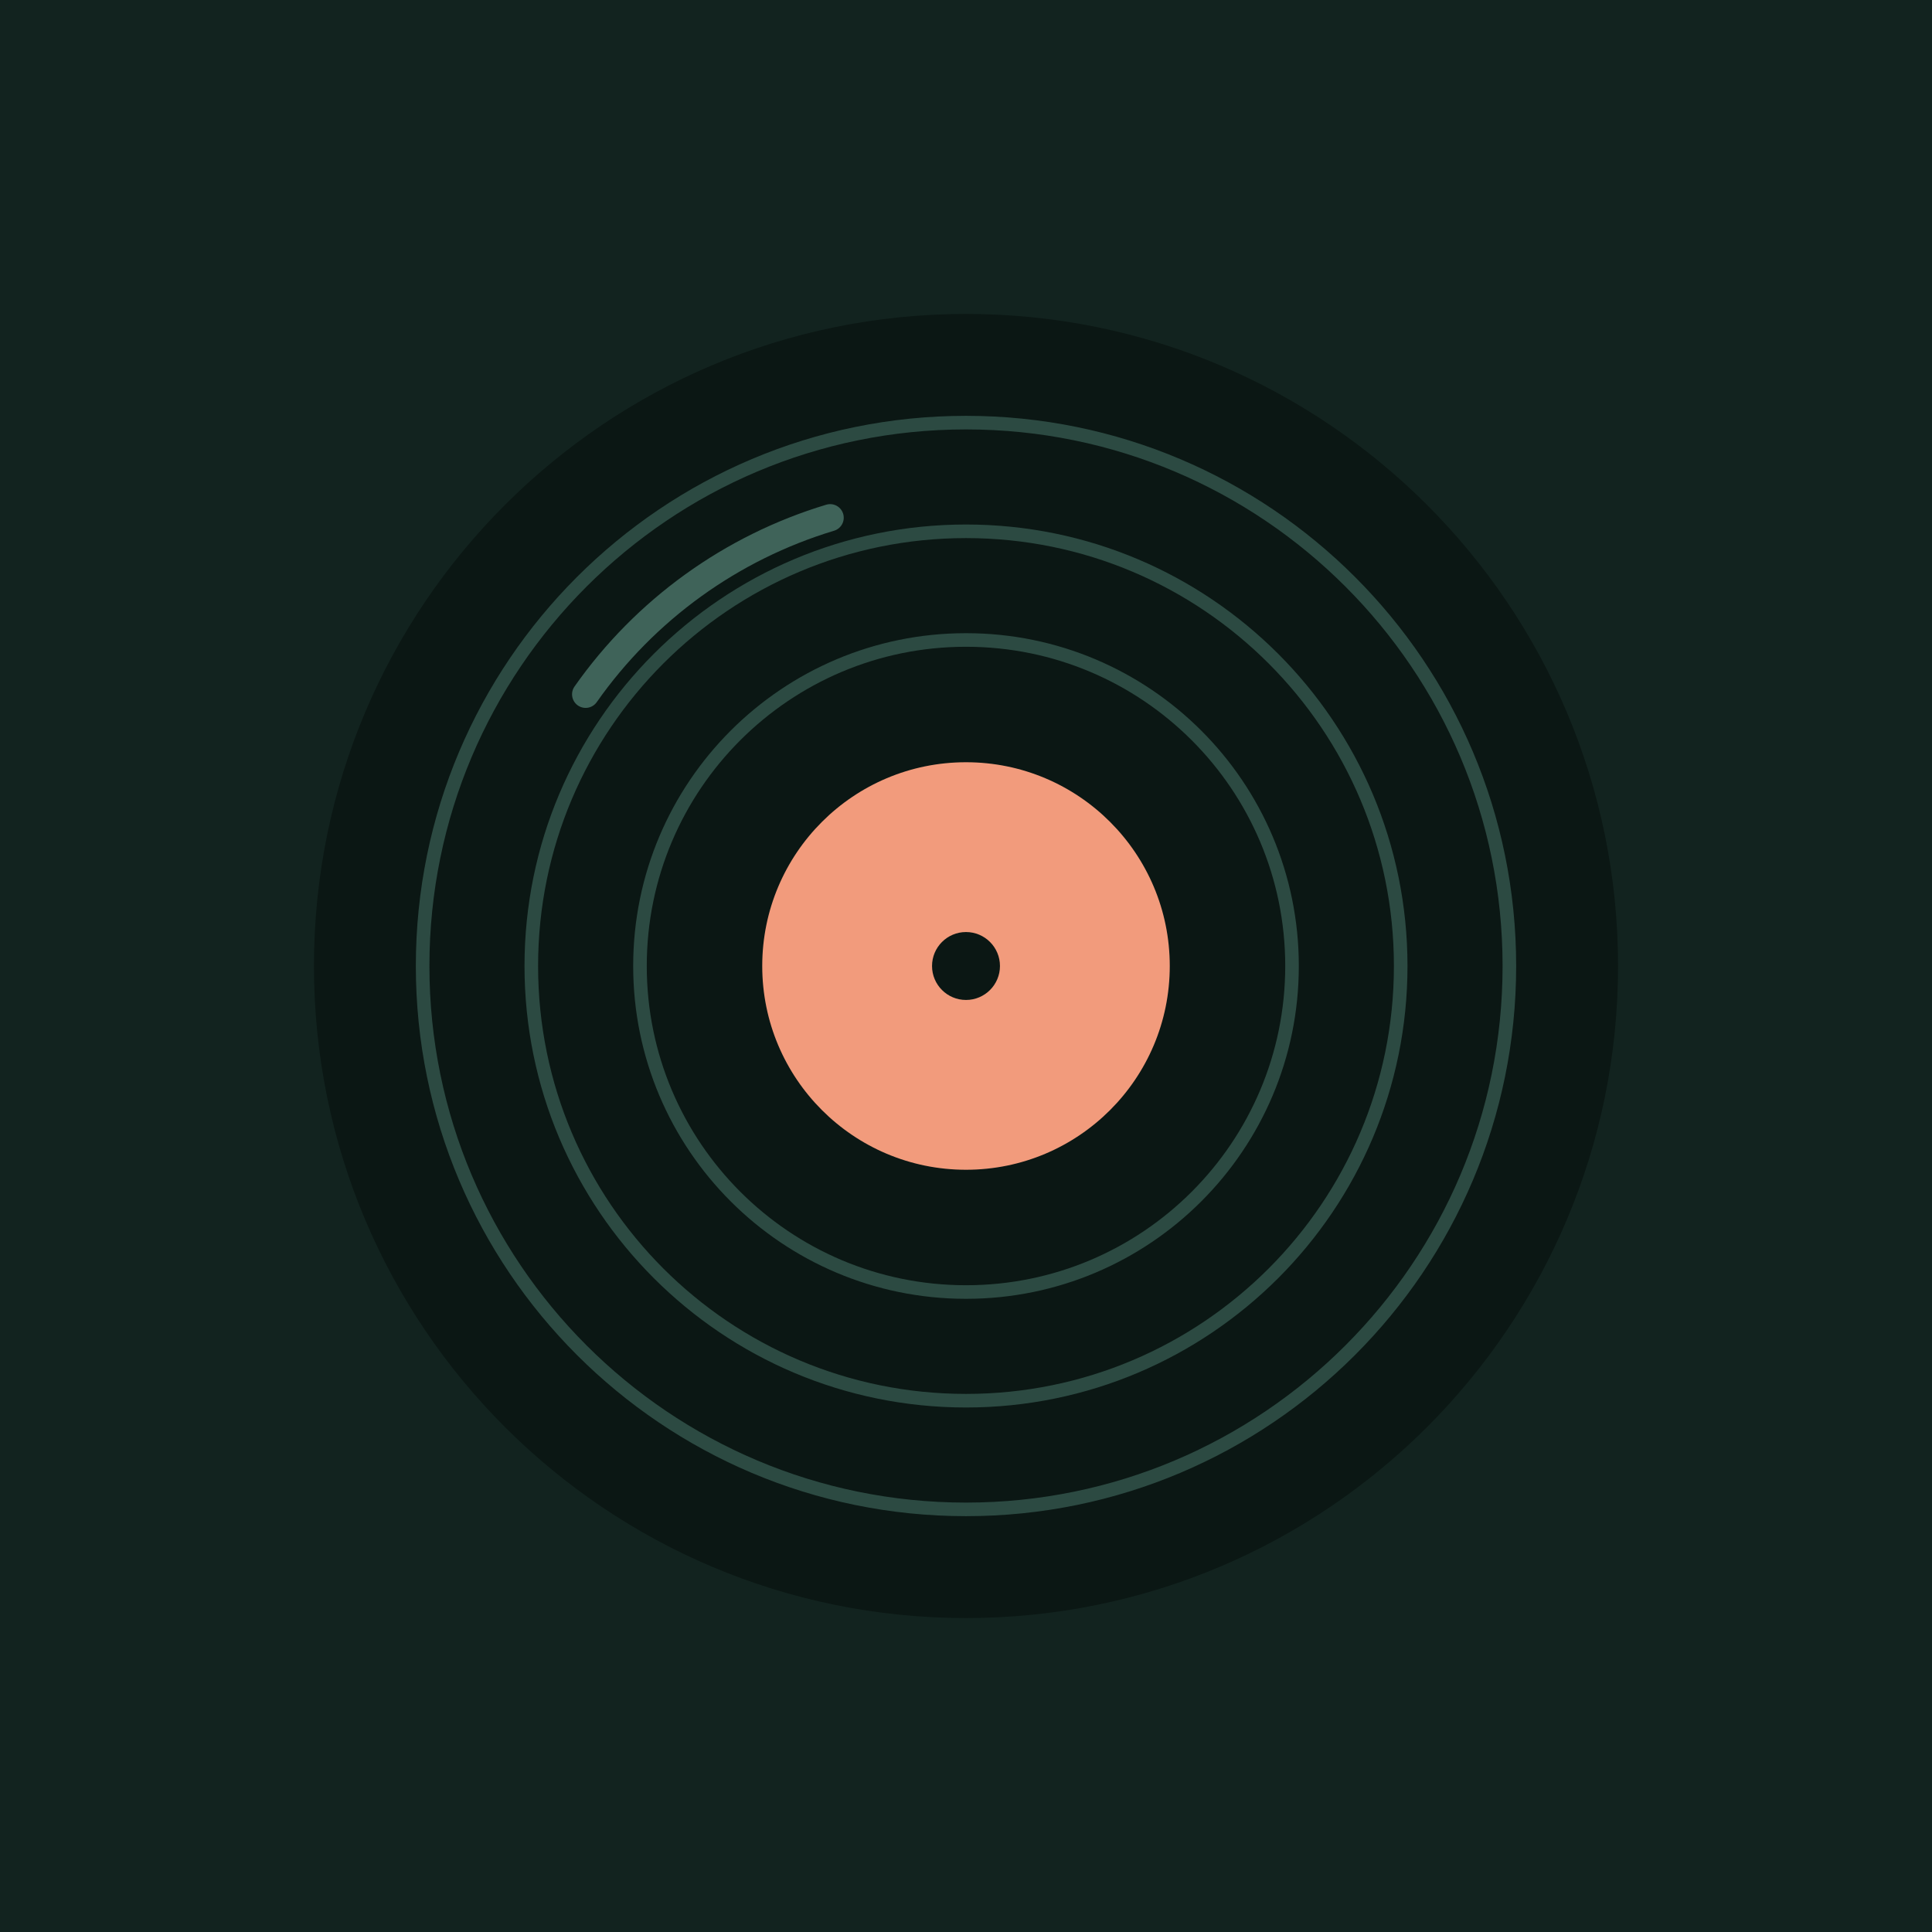
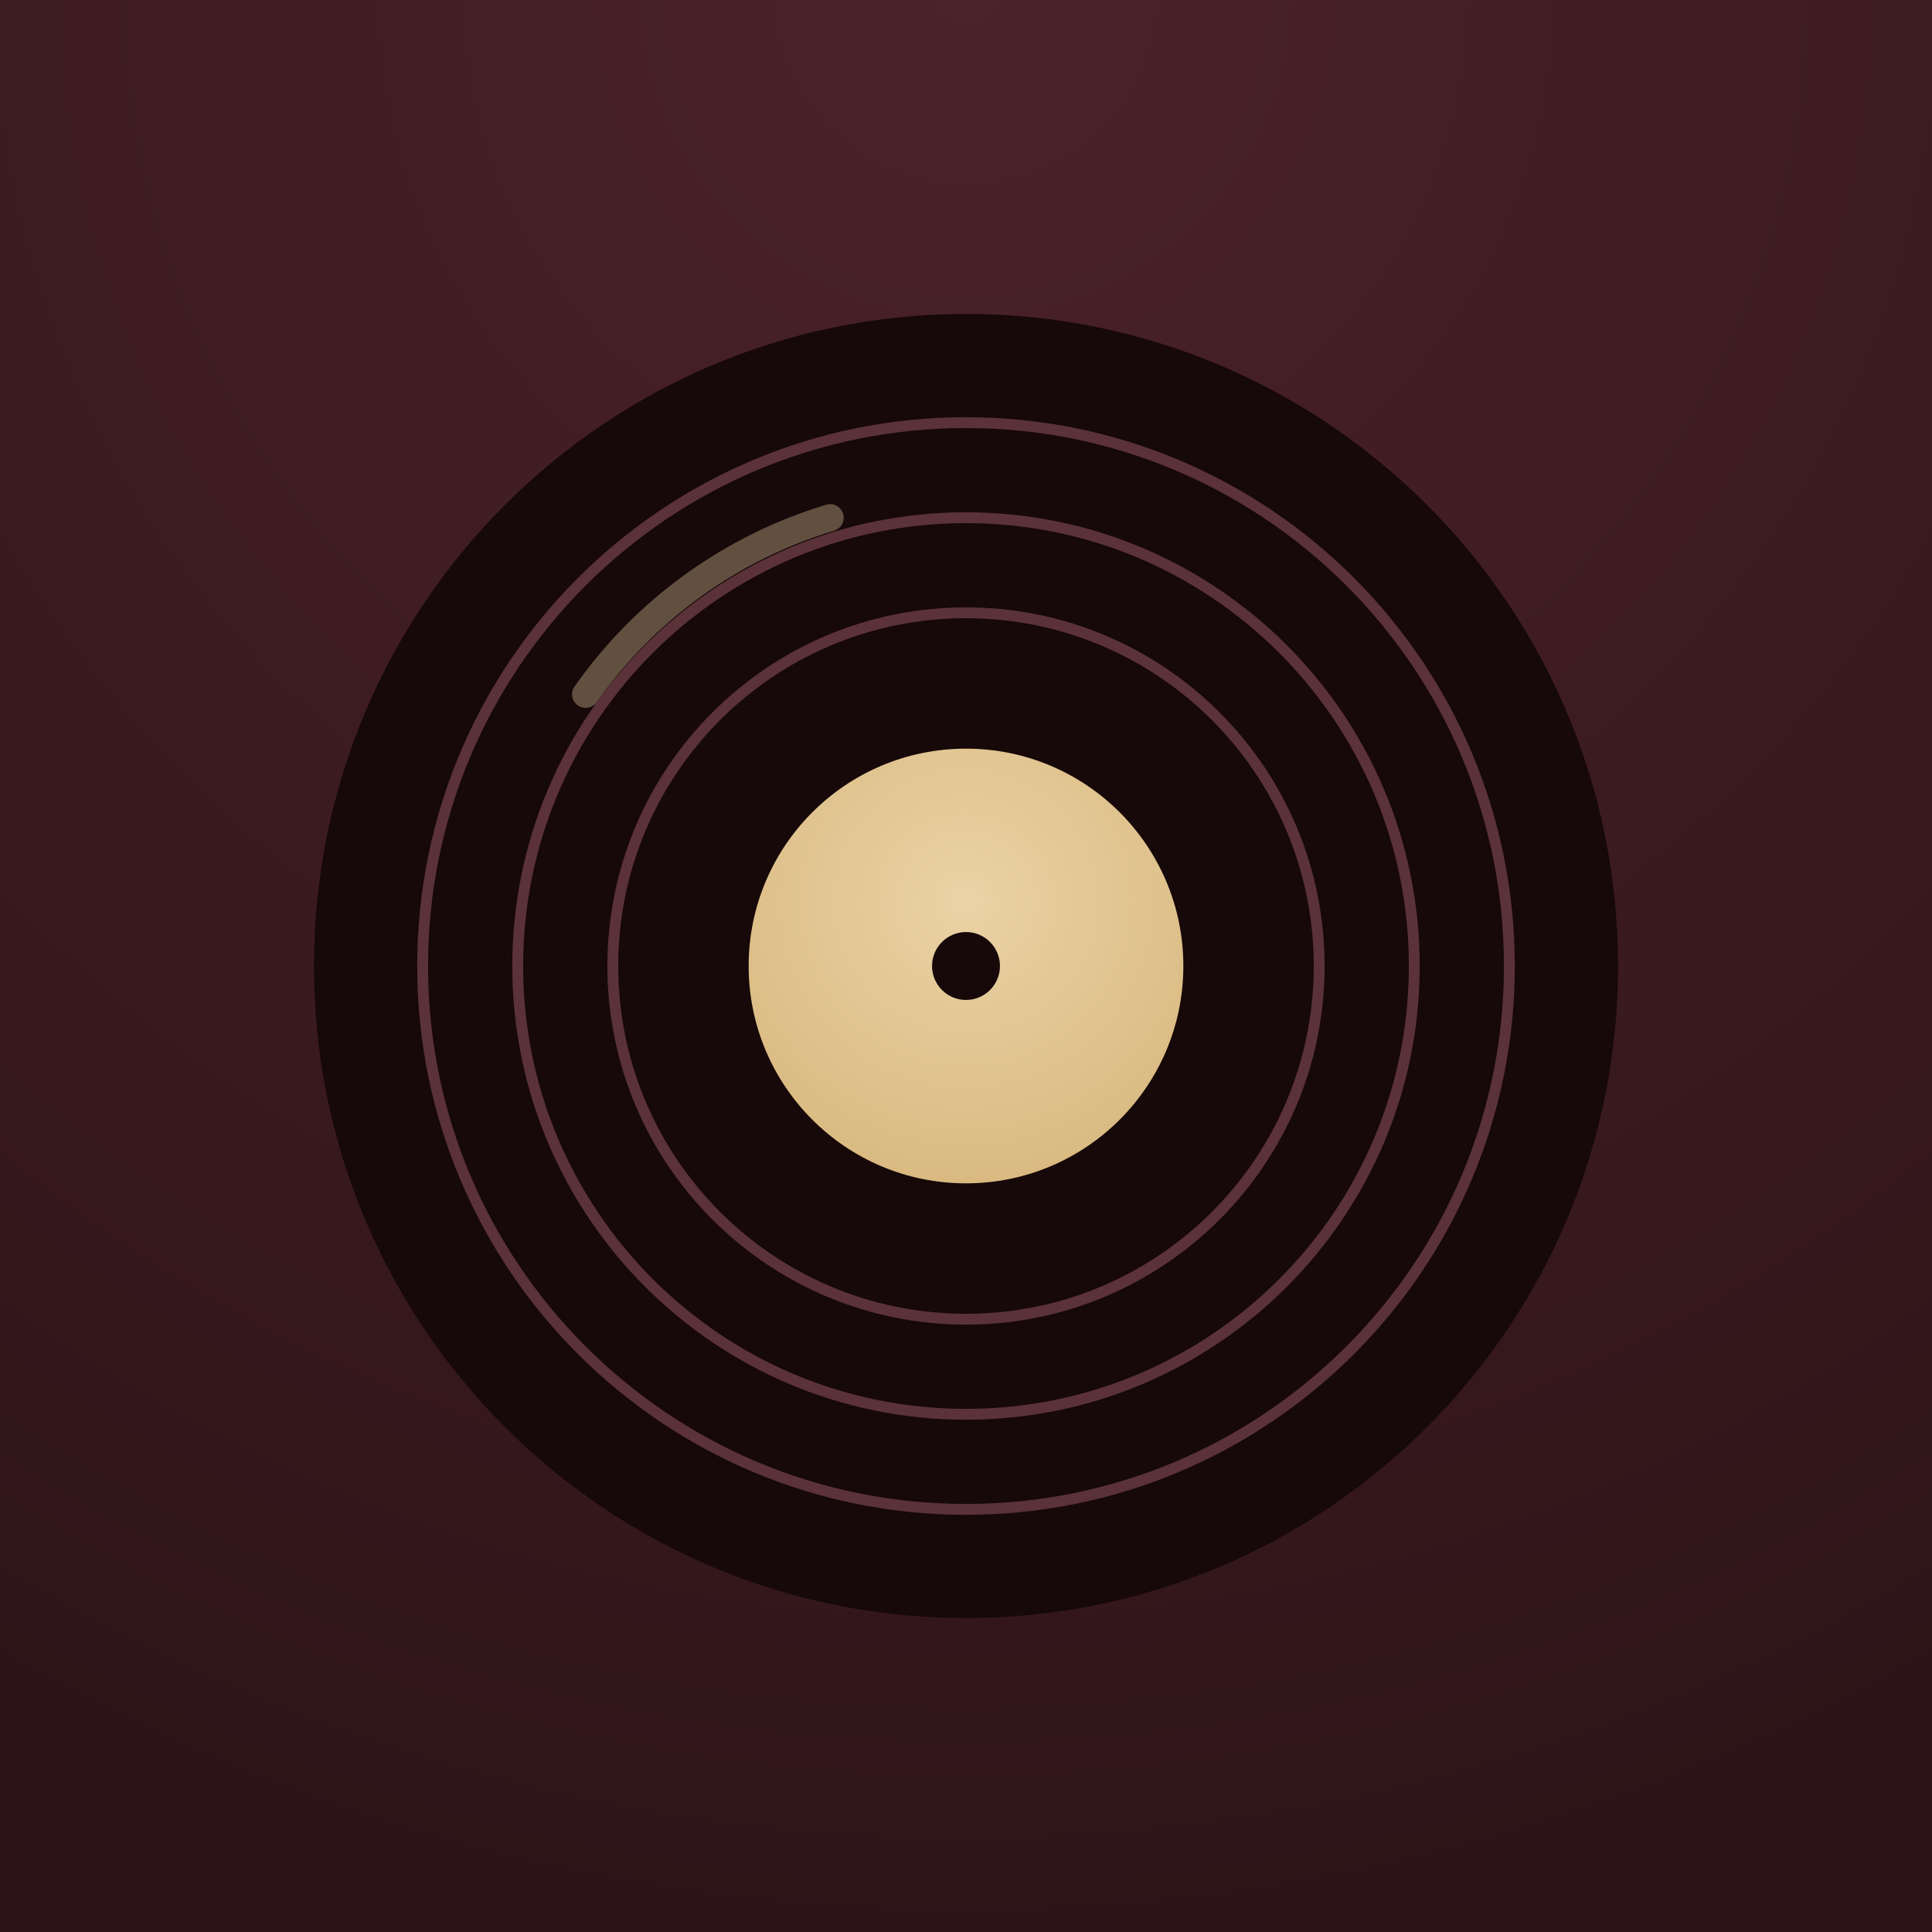
<svg xmlns="http://www.w3.org/2000/svg" viewBox="0 0 512 512">
-   <rect width="512" height="512" fill="#12231f" />
+   <defs>
+     <radialGradient id="g" cx="50%" cy="0%" r="100%">
+       <stop offset="0%" stop-color="#4B2329" />
+       <stop offset="100%" stop-color="#2E1418" />
+     </radialGradient>
+     <radialGradient id="l" cx="50%" cy="35%" r="70%">
+       <stop offset="0%" stop-color="#EBD3A6" />
+       <stop offset="100%" stop-color="#D8B87E" />
+     </radialGradient>
+   </defs>
+   <rect width="512" height="512" fill="url(#g)" />
  <g transform="translate(76 76) scale(3.6)">
-     <circle cx="50" cy="50" r="48" fill="#0b1714" />
-     <circle cx="50" cy="50" r="40" fill="none" stroke="#2c4a42" stroke-width="1" />
-     <circle cx="50" cy="50" r="32" fill="none" stroke="#2c4a42" stroke-width="1" />
-     <circle cx="50" cy="50" r="24" fill="none" stroke="#2c4a42" stroke-width="1" />
-     <path d="M22 30 A34 34 0 0 1 40 17" fill="none" stroke="#3f6359" stroke-width="2" stroke-linecap="round" />
-     <circle cx="50" cy="50" r="15" fill="#f29b7c" />
-     <circle cx="50" cy="50" r="2.5" fill="#0b1714" />
+     <circle cx="50" cy="50" r="48" fill="#170809" />
+     <circle cx="50" cy="50" r="40" fill="none" stroke="#5A3238" stroke-width="0.8" />
+     <circle cx="50" cy="50" r="33" fill="none" stroke="#5A3238" stroke-width="0.8" />
+     <circle cx="50" cy="50" r="26" fill="none" stroke="#5A3238" stroke-width="0.8" />
+     <path d="M22 30 A34 34 0 0 1 40 17" fill="none" stroke="#EBD3A6" stroke-opacity="0.35" stroke-width="2" stroke-linecap="round" />
+     <circle cx="50" cy="50" r="16" fill="url(#l)" />
+     <circle cx="50" cy="50" r="2.5" fill="#170809" />
  </g>
</svg>
